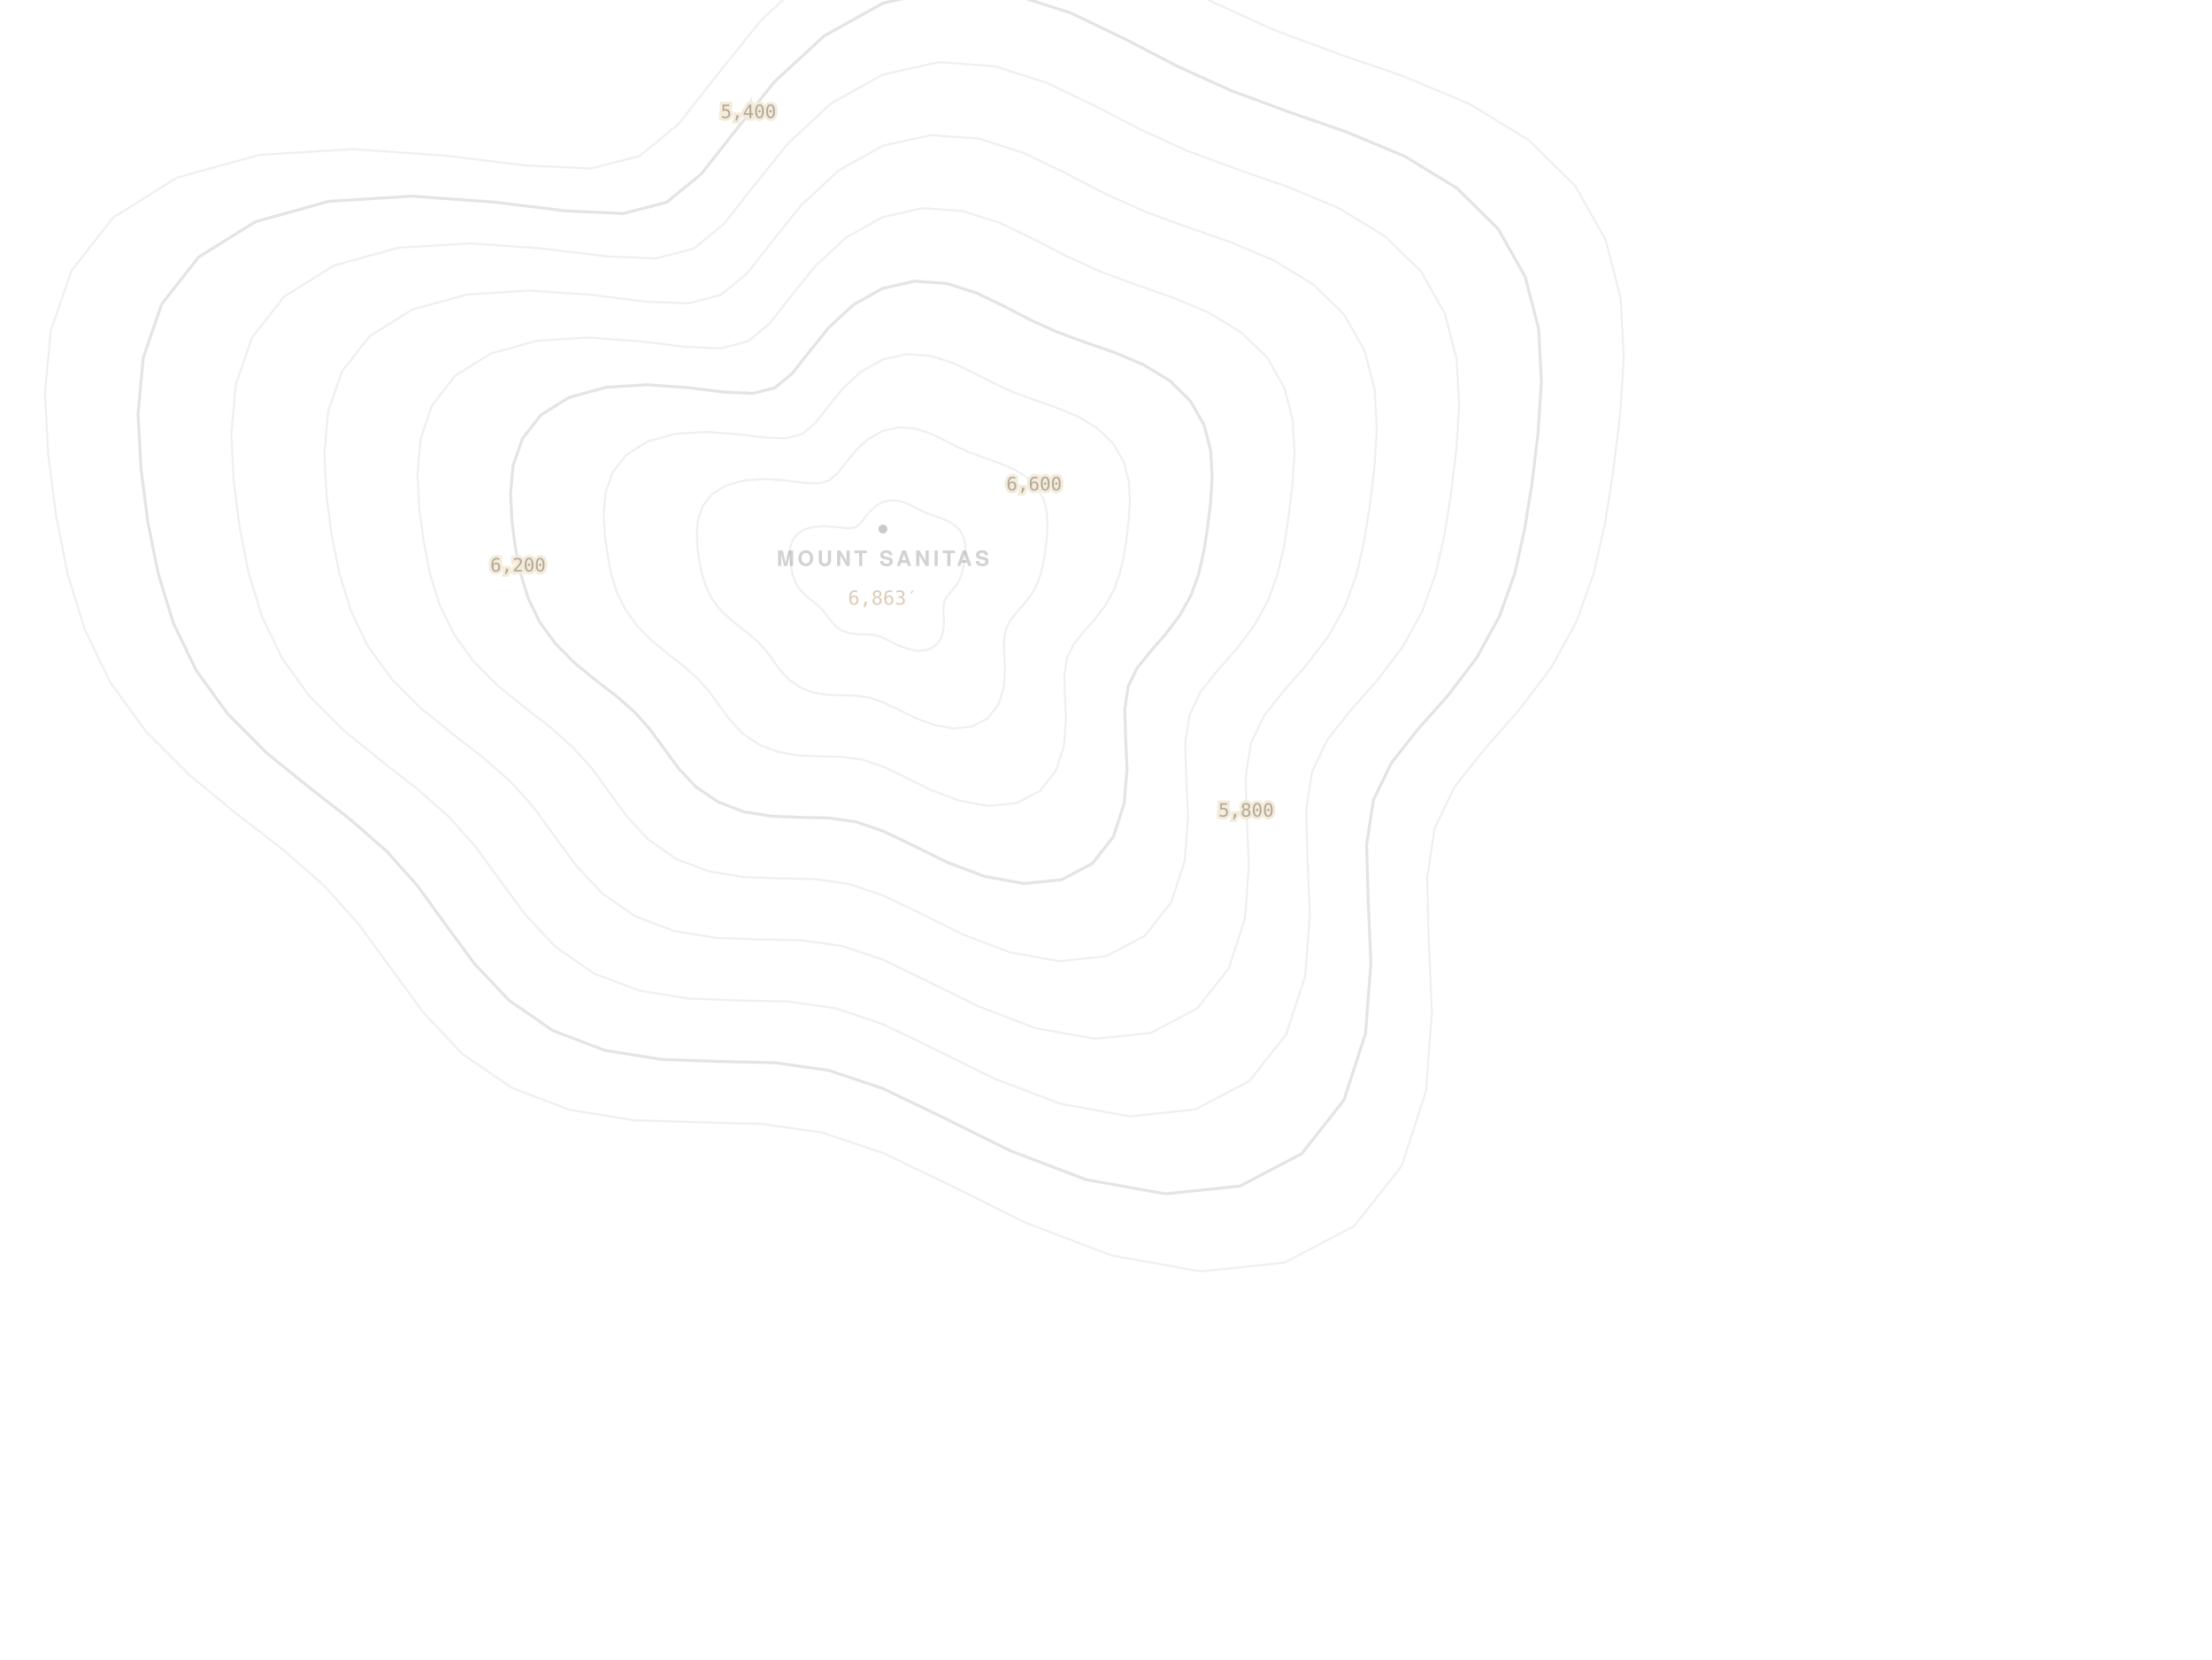
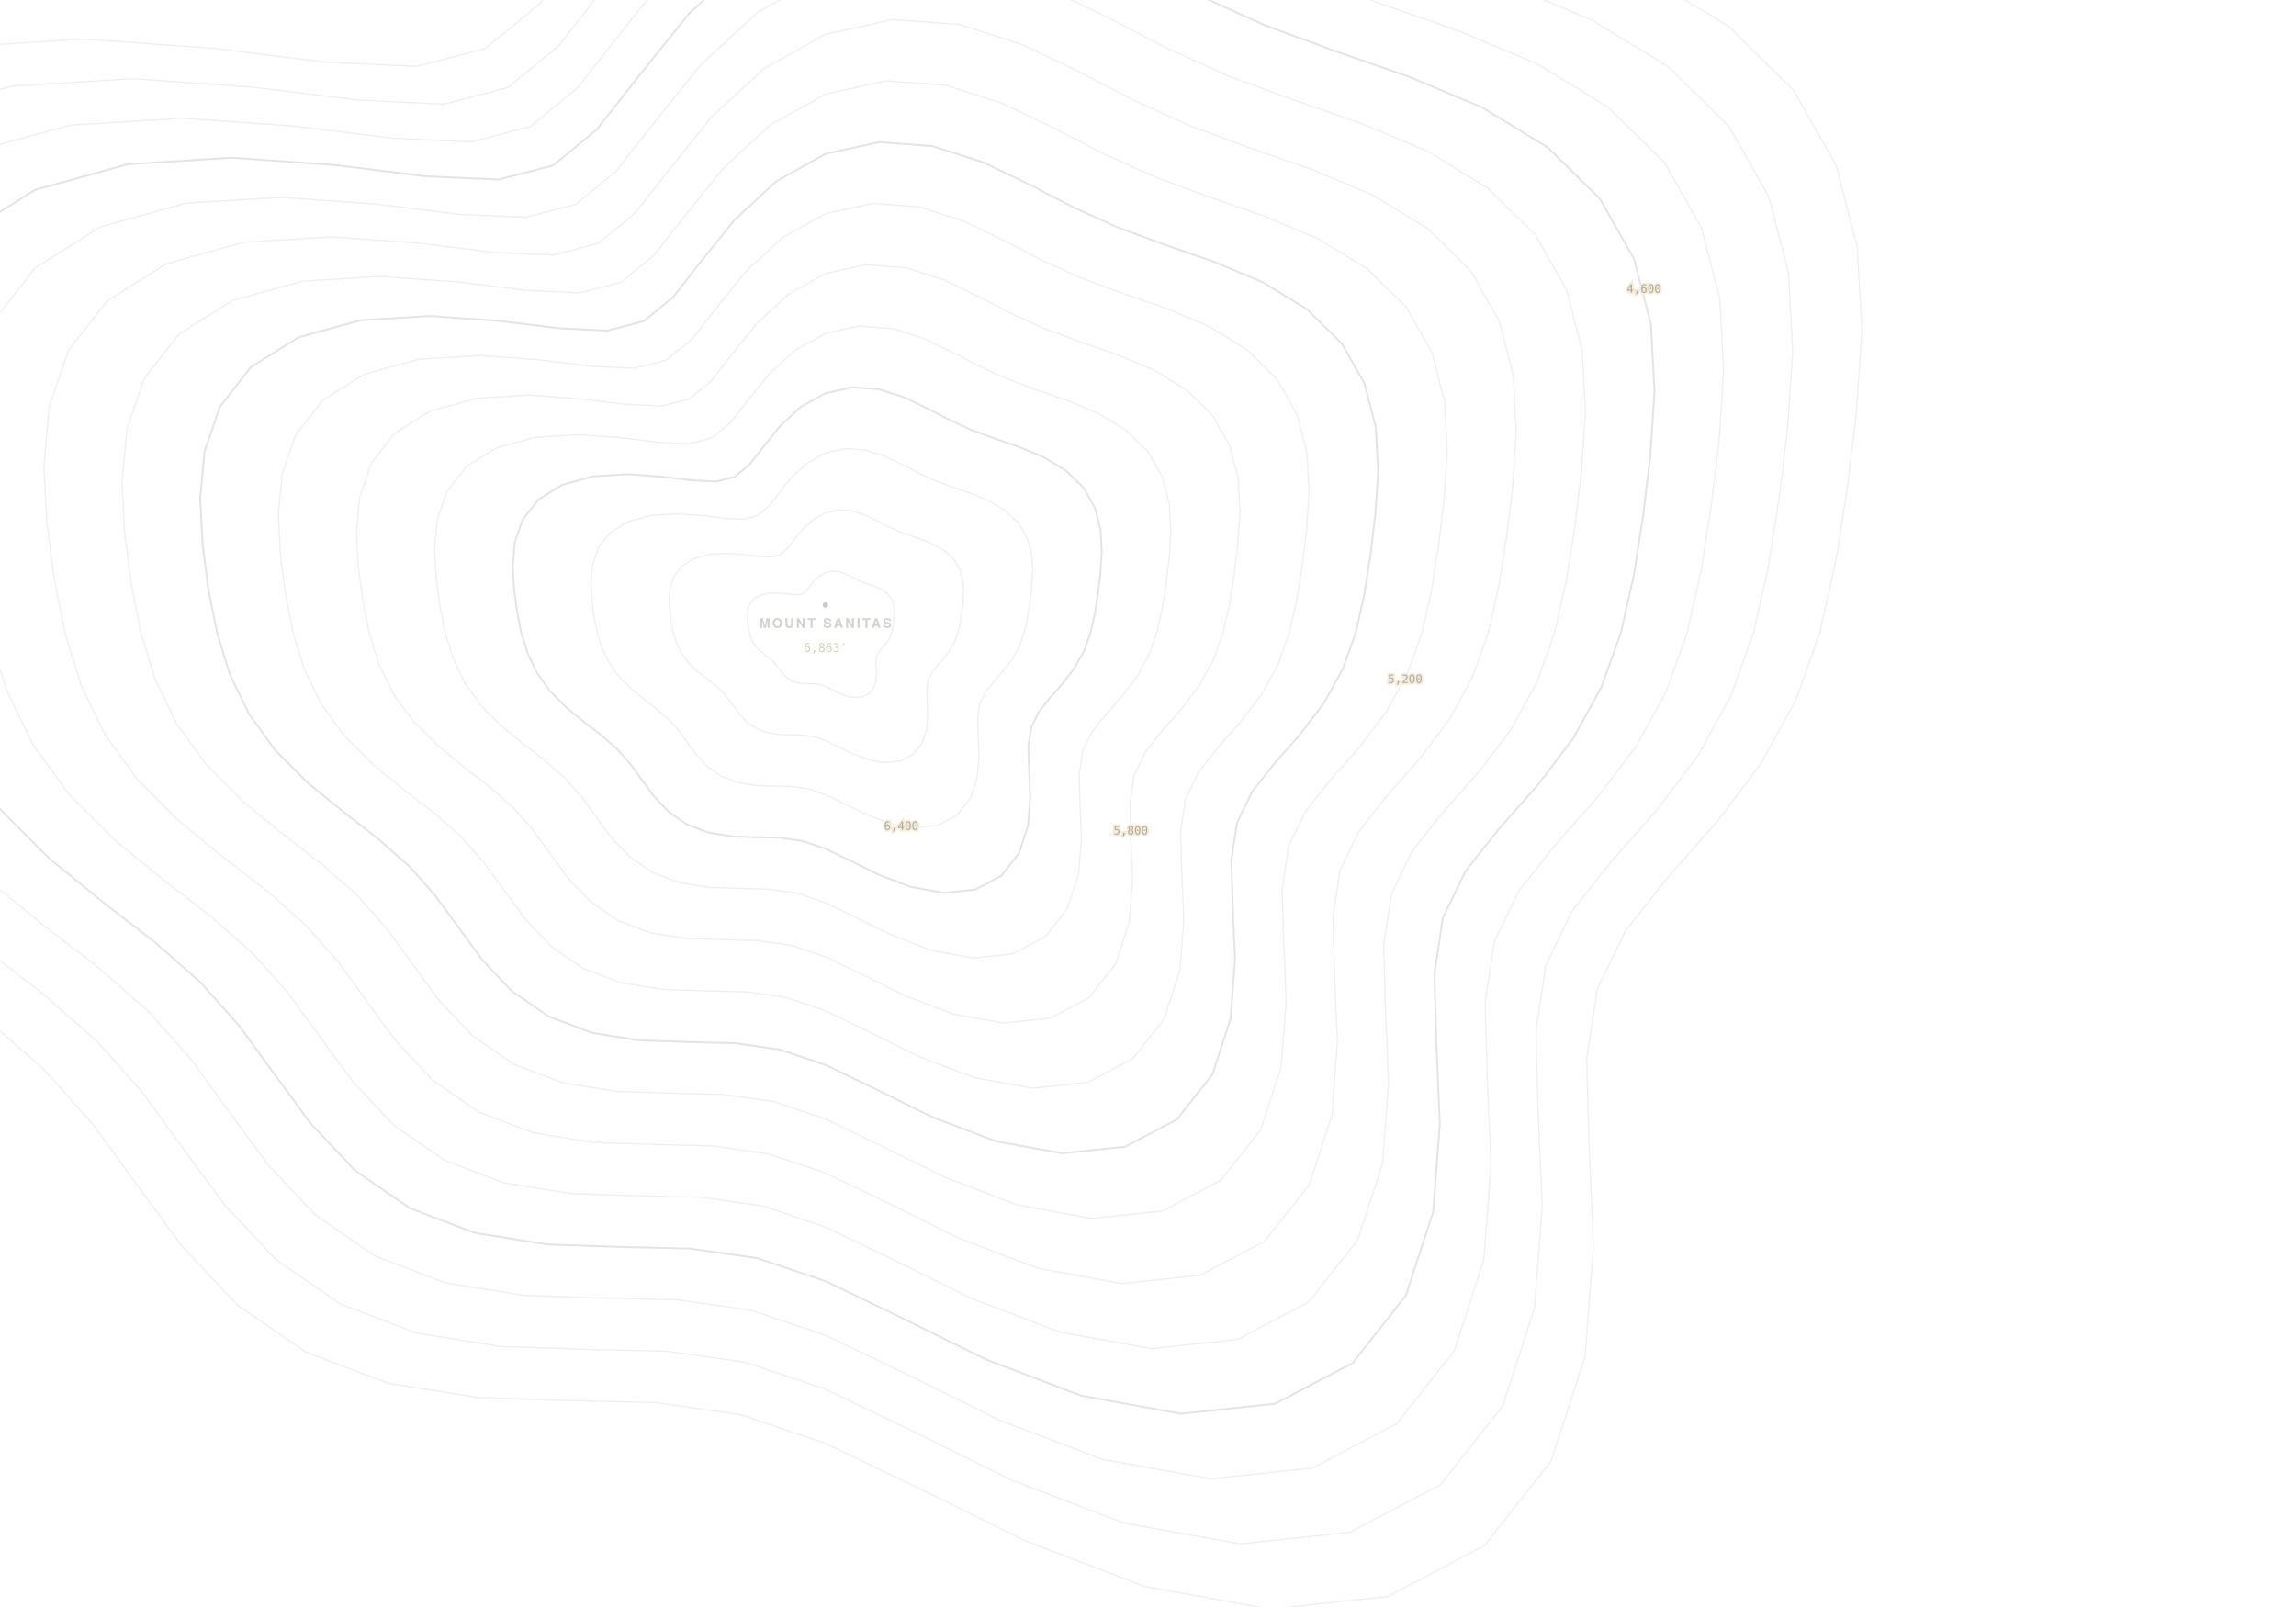
- <svg xmlns="http://www.w3.org/2000/svg" width="1200" height="900" viewBox="0 0 1200 900">
+ <svg xmlns="http://www.w3.org/2000/svg" width="2000" height="1400" viewBox="0 0 2000 1400">
  <style>
  .c  { fill:none; stroke:#2A1B11; stroke-opacity:0.07; stroke-width:1.1; }
  .ix { fill:none; stroke:#2A1B11; stroke-opacity:0.12; stroke-width:1.6; }
  .ct { font:500 10px 'IBM Plex Mono',ui-monospace,monospace; fill:#2A1B11; fill-opacity:0.32;
        stroke:#F4ECDB; stroke-width:3; paint-order:stroke; }
  .pk { font:600 11.5px 'Inter Tight','Helvetica Neue',sans-serif; letter-spacing:0.15em; fill:#2A1B11; fill-opacity:0.2; }
  .el { font:500 10.5px 'IBM Plex Mono',ui-monospace,monospace; fill:#9C6A33; fill-opacity:0.34; }
  .dot { fill:#2A1B11; fill-opacity:0.24; }
</style>
-   <path class="c" d="M521.8,311.0 L520.8,313.9 L519.3,316.7 L517.4,319.2 L515.3,321.6 L513.5,323.9 L512.3,326.4 L511.8,329.4 L511.9,333.1 L512.1,337.5 L511.7,342.2 L510.3,346.7 L507.4,350.3 L503.2,352.5 L498.1,353.1 L492.8,352.1 L487.6,350.2 L483.0,347.9 L479.0,345.9 L475.3,344.7 L471.7,344.2 L467.9,344.1 L464.0,344.0 L460.1,343.3 L456.6,342.0 L453.6,340.0 L451.3,337.4 L449.3,334.8 L447.4,332.2 L445.3,329.9 L442.9,327.7 L440.1,325.5 L437.2,323.2 L434.6,320.5 L432.4,317.6 L430.9,314.4 L429.8,311.0 L429.2,307.5 L428.7,303.9 L428.5,300.2 L428.8,296.4 L430.1,292.8 L432.6,289.6 L436.4,287.2 L441.4,285.8 L447.0,285.4 L452.6,285.8 L457.5,286.4 L461.4,286.6 L464.3,285.8 L466.7,283.9 L469.0,281.0 L471.7,277.7 L475.0,274.6 L479.0,272.3 L483.3,271.4 L487.7,271.7 L491.7,273.0 L495.5,274.8 L499.0,276.6 L502.6,278.3 L506.4,279.7 L510.4,281.1 L514.4,282.7 L517.9,284.9 L520.7,287.6 L522.6,290.9 L523.5,294.4 L523.7,298.0 L523.4,301.5 L523.0,304.8 L522.5,308.0 L521.8,311.0 Z" />
-   <path class="c" d="M564.7,311.0 L562.6,316.9 L559.6,322.4 L555.7,327.4 L551.6,332.1 L547.9,336.7 L545.5,341.7 L544.6,347.7 L544.8,355.2 L545.2,363.9 L544.5,373.4 L541.5,382.4 L535.8,389.7 L527.4,394.1 L517.3,395.2 L506.5,393.2 L496.3,389.3 L487.1,384.8 L479.0,380.9 L471.6,378.4 L464.4,377.4 L456.8,377.2 L449.0,376.9 L441.3,375.7 L434.2,373.0 L428.3,368.9 L423.5,363.9 L419.6,358.5 L415.9,353.4 L411.7,348.7 L406.8,344.4 L401.2,340.0 L395.4,335.3 L390.1,330.1 L385.8,324.1 L382.8,317.7 L380.7,311.0 L379.3,304.0 L378.4,296.8 L378.0,289.3 L378.7,281.8 L381.2,274.5 L386.2,268.1 L393.9,263.3 L403.9,260.6 L415.1,259.9 L426.2,260.6 L436.0,261.9 L443.8,262.2 L449.7,260.7 L454.4,256.8 L458.9,251.0 L464.3,244.3 L471.0,238.1 L479.0,233.7 L487.7,231.8 L496.3,232.4 L504.5,235.0 L511.9,238.6 L519.1,242.3 L526.2,245.5 L533.8,248.3 L541.8,251.1 L549.7,254.4 L556.8,258.8 L562.4,264.3 L566.1,270.8 L567.9,277.8 L568.3,285.0 L567.9,292.0 L567.1,298.6 L566.1,304.9 L564.7,311.0 Z" />
-   <path class="c" d="M607.5,311.0 L604.4,319.8 L599.9,328.0 L594.1,335.7 L587.9,342.7 L582.4,349.6 L578.8,357.1 L577.4,366.1 L577.7,377.3 L578.3,390.4 L577.2,404.6 L572.8,418.2 L564.2,429.0 L551.6,435.6 L536.4,437.2 L520.3,434.3 L504.9,428.5 L491.1,421.6 L479.0,415.8 L467.9,412.1 L457.1,410.6 L445.7,410.3 L434.0,409.9 L422.4,408.0 L411.9,404.0 L402.9,397.9 L395.8,390.3 L389.9,382.3 L384.3,374.6 L378.0,367.6 L370.6,361.1 L362.2,354.6 L353.6,347.5 L345.7,339.6 L339.3,330.7 L334.6,321.1 L331.5,311.0 L329.5,300.5 L328.1,289.7 L327.5,278.5 L328.5,267.2 L332.3,256.3 L339.8,246.7 L351.3,239.5 L366.3,235.3 L383.1,234.3 L399.8,235.5 L414.5,237.3 L426.2,237.8 L435.0,235.5 L442.0,229.8 L448.9,221.1 L457.0,211.0 L467.0,201.7 L479.0,195.0 L492.0,192.1 L505.0,193.1 L517.2,197.0 L528.4,202.4 L539.1,207.9 L549.9,212.8 L561.3,217.0 L573.2,221.2 L585.1,226.1 L595.7,232.6 L604.1,240.9 L609.7,250.7 L612.4,261.2 L613.0,272.0 L612.3,282.4 L611.1,292.4 L609.6,301.9 L607.5,311.0 Z" />
-   <path class="ix" d="M650.4,311.0 L646.2,322.7 L640.1,333.7 L632.4,343.9 L624.2,353.3 L616.9,362.4 L612.0,372.4 L610.2,384.5 L610.6,399.3 L611.4,416.9 L609.9,435.8 L604.0,453.9 L592.6,468.4 L575.9,477.2 L555.6,479.3 L534.1,475.4 L513.5,467.6 L495.1,458.5 L479.0,450.8 L464.3,445.8 L449.7,443.7 L434.7,443.4 L419.0,442.8 L403.6,440.4 L389.5,435.0 L377.6,426.9 L368.1,416.8 L360.2,406.0 L352.7,395.8 L344.4,386.4 L334.5,377.7 L323.3,369.1 L311.8,359.7 L301.3,349.1 L292.7,337.3 L286.5,324.5 L282.4,311.0 L279.6,297.0 L277.7,282.6 L277.0,267.7 L278.3,252.6 L283.4,238.0 L293.3,225.2 L308.7,215.6 L328.7,210.1 L351.1,208.7 L373.4,210.3 L393.0,212.7 L408.6,213.4 L420.3,210.4 L429.7,202.7 L438.8,191.1 L449.6,177.7 L463.1,165.2 L479.0,156.4 L496.3,152.5 L513.6,153.8 L529.9,159.0 L544.9,166.2 L559.1,173.6 L573.5,180.1 L588.7,185.7 L604.6,191.2 L620.4,197.9 L634.6,206.5 L645.8,217.5 L653.2,230.5 L656.8,244.7 L657.6,259.0 L656.7,272.9 L655.1,286.2 L653.1,298.8 L650.4,311.0 Z" />
-   <path class="c" d="M693.2,311.0 L688.0,325.6 L680.4,339.4 L670.8,352.1 L660.4,363.8 L651.3,375.3 L645.3,387.8 L643.0,402.9 L643.5,421.4 L644.5,443.4 L642.7,467.0 L635.3,489.6 L621.0,507.7 L600.1,518.7 L574.7,521.4 L547.9,516.6 L522.1,506.8 L499.2,495.4 L479.0,485.7 L460.6,479.5 L442.4,476.9 L423.6,476.5 L404.0,475.8 L384.7,472.7 L367.1,466.1 L352.2,455.8 L340.3,443.2 L330.5,429.8 L321.2,416.9 L310.7,405.3 L298.4,394.4 L284.4,383.6 L270.0,371.9 L256.8,358.6 L246.1,343.8 L238.4,327.8 L233.2,311.0 L229.8,293.6 L227.4,275.5 L226.5,256.9 L228.2,238.0 L234.4,219.8 L246.9,203.8 L266.2,191.8 L291.1,184.9 L319.2,183.1 L347.0,185.1 L371.5,188.1 L391.0,189.0 L405.7,185.2 L417.4,175.6 L428.8,161.1 L442.3,144.3 L459.1,128.8 L479.0,117.7 L500.7,112.9 L522.3,114.5 L542.6,121.0 L561.3,130.0 L579.1,139.2 L597.1,147.4 L616.1,154.4 L636.0,161.3 L655.8,169.6 L673.5,180.4 L687.6,194.2 L696.8,210.4 L701.3,228.1 L702.3,246.0 L701.1,263.4 L699.1,279.9 L696.7,295.8 L693.2,311.0 Z" />
-   <path class="c" d="M736.1,311.0 L729.8,328.6 L720.7,345.1 L709.1,360.3 L696.7,374.4 L685.8,388.2 L678.6,403.2 L675.8,421.2 L676.4,443.5 L677.5,469.8 L675.4,498.2 L666.6,525.3 L649.4,547.1 L624.3,560.3 L593.9,563.5 L561.6,557.7 L530.8,545.9 L503.2,532.3 L479.0,520.6 L456.9,513.2 L435.1,510.1 L412.5,509.6 L389.0,508.8 L365.9,505.1 L344.7,497.1 L326.9,484.8 L312.6,469.6 L300.8,453.5 L289.6,438.1 L277.1,424.1 L262.3,411.1 L245.5,398.1 L228.2,384.0 L212.4,368.2 L199.5,350.4 L190.3,331.2 L184.1,311.0 L179.9,290.1 L177.1,268.4 L176.0,246.0 L178.0,223.4 L185.5,201.5 L200.5,182.4 L223.6,167.9 L253.6,159.7 L287.2,157.6 L320.6,159.9 L350.0,163.6 L373.4,164.6 L391.0,160.0 L405.1,148.5 L418.8,131.1 L434.9,111.0 L455.1,92.4 L479.0,79.0 L505.0,73.3 L531.0,75.2 L555.4,83.0 L577.8,93.8 L599.2,104.9 L620.7,114.6 L643.5,123.0 L667.4,131.3 L691.1,141.3 L712.5,154.3 L729.3,170.8 L740.3,190.3 L745.8,211.5 L746.9,233.0 L745.6,253.9 L743.2,273.7 L740.2,292.7 L736.1,311.0 Z" />
-   <path class="c" d="M778.9,311.0 L771.6,331.5 L761.0,350.8 L747.5,368.6 L733.0,385.0 L720.3,401.0 L711.8,418.5 L708.6,439.6 L709.3,465.6 L710.6,496.3 L708.1,529.4 L697.8,561.0 L677.8,586.4 L648.5,601.8 L613.0,605.6 L575.4,598.8 L539.4,585.1 L507.2,569.2 L479.0,555.6 L453.2,546.9 L427.8,543.3 L401.4,542.7 L374.0,541.7 L347.0,537.4 L322.3,528.1 L301.5,513.7 L284.9,496.1 L271.1,477.3 L258.0,459.3 L243.4,443.0 L226.2,427.8 L206.6,412.6 L186.4,396.2 L167.9,377.7 L153.0,357.0 L142.2,334.6 L134.9,311.0 L130.1,286.6 L126.8,261.3 L125.5,235.2 L127.9,208.8 L136.6,183.3 L154.1,160.9 L181.1,144.1 L216.0,134.4 L255.3,132.0 L294.2,134.8 L328.4,139.0 L355.8,140.2 L376.3,134.9 L392.8,121.4 L408.7,101.1 L427.6,77.7 L451.1,55.9 L479.0,40.4 L509.3,33.7 L539.6,35.9 L568.1,45.0 L594.3,57.6 L619.2,70.5 L644.3,81.9 L670.9,91.7 L698.8,101.4 L726.5,113.0 L751.4,128.2 L771.0,147.4 L783.9,170.2 L790.2,194.9 L791.6,220.0 L790.0,244.3 L787.2,267.5 L783.7,289.7 L778.9,311.0 Z" />
-   <path class="ix" d="M821.8,311.0 L813.4,334.4 L801.3,356.5 L785.9,376.8 L769.3,395.5 L754.8,413.9 L745.1,433.9 L741.4,458.0 L742.2,487.7 L743.7,522.8 L740.8,560.6 L729.1,596.7 L706.2,625.8 L672.7,643.4 L632.2,647.6 L589.2,639.9 L548.0,624.2 L511.3,606.0 L479.0,590.5 L449.5,580.6 L420.5,576.5 L390.3,575.8 L359.0,574.7 L328.2,569.8 L300.0,559.1 L276.2,542.7 L257.2,522.5 L241.4,501.1 L226.5,480.5 L209.8,461.8 L190.0,444.5 L167.7,427.1 L144.6,408.4 L123.5,387.2 L106.4,363.6 L94.0,337.9 L85.8,311.0 L80.2,283.1 L76.5,254.2 L74.9,224.4 L77.7,194.1 L87.7,165.0 L107.7,139.5 L138.5,120.3 L178.4,109.2 L223.3,106.4 L267.8,109.6 L306.9,114.4 L338.2,115.8 L361.7,109.7 L380.4,94.4 L398.7,71.2 L420.2,44.3 L447.1,19.5 L479.0,1.7 L513.7,-6.0 L548.3,-3.4 L580.8,7.0 L610.8,21.4 L639.2,36.2 L668.0,49.2 L698.3,60.4 L730.2,71.5 L761.9,84.7 L790.3,102.0 L812.7,124.1 L827.4,150.1 L834.7,178.3 L836.2,207.0 L834.4,234.8 L831.2,261.3 L827.2,286.6 L821.8,311.0 Z" />
-   <path class="c" d="M864.6,311.0 L855.2,337.3 L841.6,362.1 L824.2,385.0 L805.6,406.1 L789.2,426.7 L778.3,449.3 L774.2,476.4 L775.1,509.8 L776.8,549.3 L773.6,591.9 L760.4,632.5 L734.6,665.1 L696.9,684.9 L651.3,689.7 L602.9,681.0 L556.7,663.4 L515.3,642.9 L479.0,625.4 L445.8,614.3 L413.2,609.7 L379.2,608.8 L344.0,607.7 L309.3,602.1 L277.6,590.1 L250.8,571.7 L229.4,548.9 L211.7,524.8 L194.9,501.7 L176.1,480.7 L153.9,461.2 L128.7,441.7 L102.8,420.5 L79.1,396.7 L59.8,370.1 L45.9,341.3 L36.6,311.0 L30.4,279.6 L26.2,247.1 L24.4,213.6 L27.5,179.5 L38.8,146.8 L61.3,118.1 L95.9,96.4 L140.8,84.0 L191.3,80.9 L241.4,84.4 L285.4,89.8 L320.6,91.4 L347.0,84.6 L368.1,67.3 L388.6,41.2 L412.9,11.0 L443.1,-17.0 L479.0,-37.0 L518.0,-45.6 L557.0,-42.7 L593.5,-31.0 L627.2,-14.8 L659.2,1.8 L691.6,16.4 L725.8,29.1 L761.7,41.5 L797.2,56.4 L829.2,75.9 L854.4,100.7 L871.0,130.0 L879.2,161.7 L880.9,194.0 L878.9,225.3 L875.2,255.1 L870.8,283.6 L864.6,311.0 Z" />
-   <text class="ct" x="561" y="266" text-anchor="middle">6,600</text>
-   <text class="ct" x="281" y="310" text-anchor="middle">6,200</text>
-   <text class="ct" x="676" y="443" text-anchor="middle">5,800</text>
-   <text class="ct" x="406" y="64" text-anchor="middle">5,400</text>
-   <circle class="dot" cx="479" cy="287" r="2.4" />
-   <text class="pk" x="479" y="307" text-anchor="middle">MOUNT SANITAS</text>
-   <text class="el" x="479" y="328" text-anchor="middle">6,863′</text>
+   <path class="c" d="M776.7,551.0 L775.3,554.9 L773.3,558.7 L770.7,562.1 L767.9,565.2 L765.5,568.3 L763.8,571.7 L763.2,575.8 L763.3,580.8 L763.6,586.7 L763.1,593.1 L761.1,599.1 L757.3,604.0 L751.6,607.0 L744.8,607.7 L737.6,606.4 L730.6,603.8 L724.4,600.7 L719.0,598.1 L714.0,596.4 L709.1,595.7 L704.1,595.6 L698.8,595.4 L693.6,594.6 L688.8,592.8 L684.8,590.0 L681.6,586.6 L679.0,583.0 L676.5,579.6 L673.6,576.4 L670.3,573.5 L666.5,570.6 L662.7,567.4 L659.1,563.8 L656.2,559.9 L654.1,555.5 L652.7,551.0 L651.8,546.3 L651.2,541.4 L650.9,536.4 L651.4,531.3 L653.1,526.4 L656.4,522.1 L661.6,518.9 L668.4,517.0 L675.9,516.5 L683.4,517.1 L690.0,517.9 L695.3,518.1 L699.2,517.1 L702.4,514.5 L705.5,510.6 L709.1,506.1 L713.6,501.9 L719.0,498.9 L724.8,497.6 L730.7,498.0 L736.2,499.8 L741.2,502.2 L746.0,504.7 L750.8,506.9 L756.0,508.8 L761.3,510.6 L766.7,512.9 L771.4,515.8 L775.2,519.5 L777.7,523.9 L778.9,528.6 L779.2,533.5 L778.9,538.2 L778.3,542.6 L777.7,546.9 L776.7,551.0 Z" />
+   <path class="c" d="M834.5,551.0 L831.7,558.9 L827.6,566.3 L822.4,573.2 L816.8,579.5 L811.9,585.7 L808.7,592.4 L807.4,600.5 L807.7,610.5 L808.2,622.4 L807.2,635.1 L803.3,647.3 L795.5,657.1 L784.3,663.0 L770.6,664.4 L756.1,661.8 L742.3,656.5 L729.9,650.4 L719.0,645.2 L709.1,641.8 L699.3,640.5 L689.1,640.2 L678.6,639.9 L668.2,638.2 L658.7,634.6 L650.7,629.1 L644.2,622.3 L638.9,615.0 L633.9,608.1 L628.3,601.8 L621.6,596.0 L614.1,590.1 L606.3,583.8 L599.2,576.7 L593.4,568.7 L589.3,560.1 L586.5,551.0 L584.6,541.6 L583.4,531.9 L582.9,521.8 L583.8,511.6 L587.2,501.8 L593.9,493.2 L604.3,486.7 L617.7,483.0 L632.8,482.1 L647.8,483.1 L661.0,484.8 L671.5,485.2 L679.5,483.2 L685.8,478.0 L691.9,470.2 L699.2,461.1 L708.3,452.8 L719.0,446.8 L730.7,444.2 L742.3,445.1 L753.3,448.6 L763.4,453.4 L773.0,458.4 L782.7,462.8 L792.9,466.6 L803.7,470.3 L814.3,474.8 L823.9,480.6 L831.4,488.0 L836.4,496.8 L838.9,506.3 L839.4,516.0 L838.8,525.3 L837.7,534.3 L836.3,542.8 L834.5,551.0 Z" />
+   <path class="c" d="M892.2,551.0 L888.0,562.8 L881.9,574.0 L874.1,584.2 L865.7,593.7 L858.4,603.0 L853.5,613.1 L851.6,625.3 L852.0,640.3 L852.8,658.0 L851.3,677.2 L845.4,695.4 L833.8,710.1 L816.9,719.0 L796.4,721.2 L774.7,717.2 L753.9,709.3 L735.3,700.1 L719.0,692.3 L704.1,687.3 L689.4,685.2 L674.2,684.8 L658.4,684.3 L642.8,681.8 L628.5,676.4 L616.5,668.1 L606.9,657.9 L598.9,647.1 L591.4,636.7 L582.9,627.2 L572.9,618.5 L561.6,609.7 L550.0,600.2 L539.3,589.5 L530.7,577.6 L524.4,564.6 L520.2,551.0 L517.4,536.9 L515.5,522.3 L514.8,507.2 L516.2,491.9 L521.2,477.2 L531.3,464.3 L546.9,454.6 L567.1,449.0 L589.8,447.6 L612.2,449.2 L632.0,451.6 L647.8,452.4 L659.7,449.3 L669.2,441.5 L678.4,429.8 L689.3,416.2 L702.9,403.7 L719.0,394.7 L736.5,390.8 L754.0,392.1 L770.5,397.4 L785.6,404.6 L800.0,412.1 L814.5,418.7 L829.9,424.3 L846.0,429.9 L862.0,436.6 L876.3,445.4 L887.7,456.5 L895.1,469.7 L898.8,483.9 L899.6,498.4 L898.6,512.5 L897.0,525.9 L895.0,538.7 L892.2,551.0 Z" />
+   <path class="ix" d="M950.0,551.0 L944.4,566.8 L936.2,581.6 L925.8,595.3 L914.6,608.0 L904.8,620.3 L898.3,633.8 L895.8,650.1 L896.4,670.1 L897.4,693.7 L895.5,719.2 L887.5,743.6 L872.1,763.1 L849.6,775.0 L822.2,777.9 L793.2,772.6 L765.5,762.1 L740.7,749.8 L719.0,739.4 L699.1,732.7 L679.6,729.9 L659.2,729.4 L638.2,728.7 L617.3,725.4 L598.3,718.2 L582.3,707.2 L569.5,693.5 L558.9,679.1 L548.8,665.2 L537.6,652.6 L524.3,640.9 L509.2,629.3 L493.6,616.6 L479.4,602.4 L467.9,586.4 L459.6,569.2 L454.0,551.0 L450.3,532.2 L447.7,512.7 L446.7,492.6 L448.5,472.3 L455.3,452.6 L468.8,435.4 L489.5,422.5 L516.4,415.0 L546.7,413.1 L576.6,415.3 L603.0,418.5 L624.1,419.5 L639.9,415.4 L652.6,405.0 L664.9,389.4 L679.4,371.3 L697.5,354.5 L719.0,342.6 L742.4,337.4 L765.7,339.1 L787.6,346.1 L807.8,355.8 L827.0,365.8 L846.3,374.6 L866.8,382.1 L888.3,389.6 L909.6,398.5 L928.8,410.2 L943.9,425.0 L953.8,442.5 L958.7,461.6 L959.7,480.9 L958.5,499.7 L956.4,517.5 L953.7,534.6 L950.0,551.0 Z" />
+   <path class="c" d="M1007.7,551.0 L1000.7,570.7 L990.5,589.3 L977.5,606.4 L963.5,622.2 L951.3,637.7 L943.1,654.5 L940.0,674.8 L940.7,699.8 L942.0,729.4 L939.6,761.3 L929.7,791.7 L910.4,816.1 L882.2,831.0 L848.0,834.6 L811.8,828.1 L777.2,814.8 L746.2,799.5 L719.0,786.5 L694.2,778.1 L669.7,774.6 L644.3,774.0 L617.9,773.1 L591.9,769.0 L568.2,760.0 L548.2,746.2 L532.1,729.2 L518.9,711.1 L506.3,693.8 L492.2,678.0 L475.6,663.4 L456.7,648.8 L437.3,633.0 L419.5,615.2 L405.1,595.3 L394.7,573.7 L387.7,551.0 L383.1,527.5 L379.9,503.2 L378.6,478.0 L380.9,452.6 L389.4,428.0 L406.2,406.5 L432.2,390.3 L465.8,381.0 L503.6,378.7 L541.0,381.3 L574.1,385.4 L600.4,386.6 L620.2,381.4 L636.0,368.5 L651.3,349.0 L669.5,326.4 L692.1,305.4 L719.0,290.5 L748.2,284.0 L777.4,286.2 L804.8,294.9 L830.0,307.0 L854.0,319.5 L878.2,330.4 L903.8,339.9 L930.6,349.2 L957.3,360.4 L981.2,375.0 L1000.1,393.5 L1012.5,415.4 L1018.6,439.2 L1019.9,463.4 L1018.4,486.8 L1015.7,509.1 L1012.4,530.5 L1007.7,551.0 Z" />
+   <path class="c" d="M1065.5,551.0 L1057.1,574.7 L1044.8,597.0 L1029.2,617.5 L1012.5,636.4 L997.8,655.0 L988.0,675.2 L984.2,699.6 L985.1,729.6 L986.6,765.1 L983.7,803.4 L971.8,839.8 L948.6,869.2 L914.8,887.0 L873.8,891.3 L830.4,883.5 L788.8,867.6 L751.6,849.3 L719.0,833.5 L689.2,823.5 L659.9,819.4 L629.4,818.6 L597.7,817.6 L566.5,812.6 L538.0,801.8 L514.0,785.2 L494.7,764.8 L478.8,743.1 L463.7,722.4 L446.9,703.4 L426.9,685.9 L404.3,668.4 L381.0,649.4 L359.6,628.0 L342.3,604.1 L329.9,578.2 L321.5,551.0 L315.9,522.8 L312.1,493.6 L310.6,463.4 L313.3,432.9 L323.5,403.4 L343.6,377.6 L374.8,358.2 L415.1,347.0 L460.5,344.2 L505.5,347.4 L545.1,352.3 L576.6,353.7 L600.4,347.5 L619.4,332.0 L637.8,308.6 L659.6,281.4 L686.8,256.3 L719.0,238.3 L754.0,230.6 L789.0,233.2 L821.9,243.7 L852.2,258.3 L880.9,273.2 L910.0,286.3 L940.7,297.7 L973.0,308.9 L1004.9,322.3 L1033.7,339.8 L1056.3,362.1 L1071.2,388.3 L1078.6,416.9 L1080.1,445.9 L1078.3,474.0 L1075.0,500.8 L1071.0,526.4 L1065.5,551.0 Z" />
+   <path class="c" d="M1123.2,551.0 L1113.4,578.6 L1099.1,604.6 L1080.9,628.6 L1061.4,650.7 L1044.2,672.3 L1032.8,695.9 L1028.4,724.3 L1029.4,759.4 L1031.2,800.8 L1027.8,845.4 L1013.9,888.0 L986.9,922.2 L947.5,943.0 L899.6,948.0 L848.9,938.9 L800.4,920.4 L757.1,899.0 L719.0,880.6 L684.2,868.9 L650.0,864.1 L614.4,863.2 L577.5,862.0 L541.1,856.2 L507.8,843.6 L479.8,824.3 L457.4,800.4 L438.8,775.1 L421.2,750.9 L401.5,728.9 L378.2,708.4 L351.8,688.0 L324.6,665.8 L299.7,640.9 L279.6,613.0 L265.0,582.8 L255.2,551.0 L248.7,518.1 L244.3,484.0 L242.5,448.9 L245.7,413.2 L257.5,378.9 L281.1,348.7 L317.4,326.0 L364.5,313.0 L417.4,309.7 L469.9,313.5 L516.1,319.2 L552.9,320.8 L580.6,313.6 L602.8,295.5 L624.3,268.1 L649.7,236.5 L681.4,207.2 L719.0,186.2 L759.9,177.2 L800.7,180.2 L839.1,192.5 L874.4,209.5 L907.9,226.9 L941.8,242.2 L977.7,255.5 L1015.3,268.5 L1052.6,284.1 L1086.1,304.6 L1112.5,330.6 L1129.9,361.2 L1138.5,394.5 L1140.3,428.3 L1138.2,461.1 L1134.4,492.4 L1129.7,522.3 L1123.2,551.0 Z" />
+   <path class="ix" d="M1181.0,551.0 L1169.8,582.5 L1153.4,612.3 L1132.6,639.7 L1110.3,664.9 L1090.7,689.7 L1077.6,716.6 L1072.6,749.1 L1073.8,789.1 L1075.8,836.4 L1071.9,887.5 L1056.1,936.1 L1025.2,975.2 L980.1,999.0 L925.4,1004.7 L867.5,994.3 L812.0,973.1 L762.5,948.7 L719.0,927.7 L679.3,914.4 L640.1,908.8 L599.5,907.8 L557.3,906.4 L515.7,899.8 L477.7,885.4 L445.6,863.3 L420.0,836.1 L398.8,807.2 L378.6,779.5 L356.1,754.3 L329.5,730.9 L299.4,707.5 L268.3,682.2 L239.8,653.7 L216.8,621.8 L200.1,587.3 L189.0,551.0 L181.5,513.4 L176.5,474.5 L174.4,434.3 L178.1,393.5 L191.6,354.3 L218.5,319.8 L260.0,293.9 L313.9,279.0 L374.4,275.3 L434.3,279.5 L487.1,286.0 L529.2,288.0 L560.9,279.7 L586.2,259.0 L610.7,227.7 L639.8,191.6 L676.0,158.1 L719.0,134.1 L765.7,123.8 L812.4,127.3 L856.2,141.3 L896.6,160.7 L934.9,180.6 L973.7,198.1 L1014.6,213.2 L1057.6,228.1 L1100.2,246.0 L1138.5,269.4 L1168.7,299.1 L1188.6,334.1 L1198.4,372.2 L1200.5,410.8 L1198.0,448.3 L1193.7,484.0 L1188.4,518.1 L1181.0,551.0 Z" />
+   <path class="c" d="M1238.7,551.0 L1226.1,586.5 L1207.7,619.9 L1184.3,650.7 L1159.2,679.2 L1137.1,707.0 L1122.5,737.3 L1116.9,773.9 L1118.1,818.9 L1120.4,872.1 L1116.0,929.5 L1098.2,984.3 L1063.4,1028.3 L1012.7,1055.0 L951.2,1061.5 L886.0,1049.7 L823.7,1025.9 L767.9,998.4 L719.0,974.8 L674.3,959.8 L630.3,953.5 L584.5,952.4 L537.1,950.8 L490.3,943.4 L447.5,927.2 L411.5,902.3 L382.6,871.7 L358.8,839.2 L336.1,808.0 L310.8,779.7 L280.8,753.4 L246.9,727.1 L212.0,698.6 L180.0,666.5 L154.0,630.7 L135.3,591.9 L122.7,551.0 L114.3,508.7 L108.6,464.9 L106.3,419.7 L110.5,373.8 L125.7,329.7 L156.0,290.9 L202.7,261.8 L263.2,245.0 L331.3,240.8 L398.7,245.6 L458.1,252.9 L505.4,255.1 L541.1,245.8 L569.5,222.5 L597.2,187.3 L629.9,146.7 L670.7,109.0 L719.0,82.0 L771.6,70.4 L824.1,74.3 L873.4,90.1 L918.8,111.9 L961.9,134.3 L1005.5,154.0 L1051.6,171.0 L1100.0,187.8 L1147.9,207.9 L1191.0,234.2 L1225.0,267.6 L1247.3,307.0 L1258.3,349.8 L1260.7,393.3 L1257.9,435.5 L1253.1,475.7 L1247.0,514.0 L1238.7,551.0 Z" />
+   <path class="c" d="M1296.5,551.0 L1282.4,590.4 L1262.0,627.6 L1236.0,661.8 L1208.1,693.4 L1183.6,724.3 L1167.3,758.1 L1161.1,798.6 L1162.5,848.7 L1165.0,907.8 L1160.2,971.6 L1140.4,1032.4 L1101.7,1081.3 L1045.4,1111.0 L977.0,1118.2 L904.6,1105.1 L835.3,1078.7 L773.4,1048.1 L719.0,1021.9 L669.3,1005.2 L620.4,998.3 L569.6,997.0 L516.9,995.3 L464.9,987.0 L417.3,969.0 L377.3,941.4 L345.2,907.3 L318.7,871.2 L293.5,836.6 L265.4,805.1 L232.2,775.9 L194.4,746.7 L155.6,715.0 L120.1,679.4 L91.2,639.6 L70.4,596.4 L56.5,551.0 L47.2,504.0 L40.8,455.3 L38.3,405.1 L42.9,354.1 L59.8,305.1 L93.4,262.1 L145.3,229.6 L212.6,211.0 L288.2,206.4 L363.1,211.7 L429.1,219.8 L481.7,222.2 L521.3,211.9 L552.9,186.0 L583.7,146.9 L620.0,101.7 L665.3,59.9 L719.0,29.9 L777.4,17.0 L835.7,21.3 L890.5,38.8 L941.0,63.1 L988.9,88.0 L1037.3,109.9 L1088.5,128.8 L1142.3,147.4 L1195.5,169.8 L1243.4,199.0 L1281.2,236.1 L1306.0,279.9 L1318.3,327.4 L1320.8,375.8 L1317.8,422.6 L1312.4,467.3 L1305.7,509.9 L1296.5,551.0 Z" />
+   <path class="c" d="M1354.2,551.0 L1338.8,594.4 L1316.3,635.3 L1287.7,672.9 L1257.0,707.7 L1230.0,741.6 L1212.1,778.8 L1205.3,823.4 L1206.8,878.5 L1209.6,943.5 L1204.3,1013.7 L1182.5,1080.5 L1140.0,1134.3 L1078.0,1166.9 L1002.8,1174.9 L923.2,1160.5 L846.9,1131.4 L778.8,1097.8 L719.0,1069.0 L664.4,1050.6 L610.6,1043.0 L554.7,1041.7 L496.7,1039.7 L439.4,1030.6 L387.2,1010.8 L343.1,980.4 L307.9,943.0 L278.7,903.2 L251.0,865.2 L220.1,830.5 L183.5,798.3 L142.0,766.2 L99.3,731.4 L60.2,692.2 L28.5,648.4 L5.6,600.9 L-9.8,551.0 L-20.0,499.3 L-27.0,445.8 L-29.8,390.5 L-24.7,334.4 L-6.2,280.5 L30.9,233.2 L87.9,197.5 L161.9,177.0 L245.1,171.9 L327.5,177.8 L400.1,186.7 L458.0,189.3 L501.6,178.0 L536.3,149.5 L570.1,106.5 L610.1,56.8 L659.9,10.7 L719.0,-22.2 L783.2,-36.4 L847.4,-31.6 L907.7,-12.4 L963.2,14.3 L1015.9,41.6 L1069.2,65.8 L1125.5,86.6 L1184.6,107.1 L1243.2,131.6 L1295.9,163.8 L1337.4,204.6 L1364.7,252.7 L1378.2,305.1 L1381.0,358.2 L1377.7,409.8 L1371.8,458.9 L1364.4,505.8 L1354.2,551.0 Z" />
+   <path class="ix" d="M1412.0,551.0 L1395.1,598.3 L1370.6,642.9 L1339.4,684.0 L1305.9,721.9 L1276.5,759.0 L1256.9,799.5 L1249.5,848.2 L1251.2,908.2 L1254.2,979.2 L1248.4,1055.7 L1224.6,1128.7 L1178.3,1187.4 L1110.7,1222.9 L1028.7,1231.6 L941.7,1215.9 L858.6,1184.2 L784.2,1147.5 L719.0,1116.1 L659.4,1096.0 L600.7,1087.7 L539.7,1086.3 L476.5,1084.1 L414.0,1074.2 L357.0,1052.6 L309.0,1019.5 L270.5,978.6 L238.7,935.3 L208.4,893.7 L174.7,855.9 L134.8,820.8 L89.5,785.8 L42.9,747.8 L0.3,705.1 L-34.3,657.3 L-59.3,605.5 L-76.0,551.0 L-87.2,494.6 L-94.8,436.2 L-97.9,375.9 L-92.4,314.8 L-72.1,255.9 L-31.7,204.3 L30.6,165.4 L111.3,143.1 L202.0,137.4 L291.9,143.8 L371.1,153.6 L434.3,156.4 L481.8,144.1 L519.7,113.0 L556.6,66.1 L600.2,11.9 L654.5,-38.4 L719.0,-74.3 L789.1,-89.8 L859.1,-84.6 L924.8,-63.6 L985.4,-34.5 L1042.9,-4.7 L1101.0,21.7 L1162.5,44.3 L1227.0,66.7 L1290.9,93.5 L1348.3,128.5 L1393.6,173.1 L1423.4,225.6 L1438.1,282.7 L1441.2,340.7 L1437.6,397.0 L1431.1,450.6 L1423.1,501.7 L1412.0,551.0 Z" />
+   <path class="c" d="M1469.7,551.0 L1451.5,602.3 L1424.9,650.6 L1391.1,695.1 L1354.8,736.1 L1323.0,776.3 L1301.8,820.2 L1293.7,872.9 L1295.5,938.0 L1298.8,1014.8 L1292.5,1097.8 L1266.8,1176.8 L1216.5,1240.4 L1143.3,1278.9 L1054.5,1288.3 L960.3,1271.4 L870.2,1237.0 L789.7,1197.2 L719.0,1163.2 L654.4,1141.5 L590.8,1132.4 L524.8,1130.9 L456.2,1128.5 L388.6,1117.8 L326.9,1094.4 L274.8,1058.5 L233.1,1014.3 L198.7,967.3 L165.9,922.3 L129.4,881.3 L86.1,843.3 L37.1,805.4 L-13.4,764.3 L-59.6,717.9 L-97.1,666.1 L-124.1,610.0 L-142.3,551.0 L-154.4,489.9 L-162.6,426.6 L-166.0,361.3 L-160.0,295.1 L-138.0,231.3 L-94.3,175.4 L-26.8,133.2 L60.6,109.1 L158.9,103.0 L256.3,109.9 L342.2,120.4 L410.5,123.6 L462.0,110.2 L503.1,76.5 L543.1,25.7 L590.3,-33.0 L649.2,-87.5 L719.0,-126.4 L794.9,-143.2 L870.8,-137.6 L942.0,-114.8 L1007.6,-83.3 L1069.9,-51.0 L1132.9,-22.5 L1199.4,2.1 L1269.3,26.4 L1338.5,55.4 L1400.8,93.3 L1449.8,141.6 L1482.1,198.5 L1498.1,260.4 L1501.4,323.2 L1497.5,384.1 L1490.4,442.2 L1481.7,497.6 L1469.7,551.0 Z" />
+   <path class="c" d="M1527.5,551.0 L1507.8,606.2 L1479.2,658.2 L1442.8,706.2 L1403.7,750.4 L1369.4,793.6 L1346.6,840.9 L1337.9,897.7 L1339.8,967.8 L1343.4,1050.5 L1336.6,1139.8 L1308.9,1225.0 L1254.8,1293.4 L1175.9,1334.9 L1080.3,1345.0 L978.8,1326.8 L881.8,1289.7 L795.1,1246.9 L719.0,1210.3 L649.5,1186.9 L581.0,1177.2 L509.8,1175.5 L436.0,1173.0 L363.2,1161.4 L296.7,1136.2 L240.6,1097.5 L195.7,1049.9 L158.6,999.3 L123.4,950.8 L84.0,906.7 L37.4,865.8 L-15.4,825.0 L-69.7,780.7 L-119.5,730.7 L-159.9,675.0 L-189.0,614.6 L-208.5,551.0 L-221.6,485.2 L-230.4,417.1 L-234.0,346.7 L-227.6,275.4 L-203.9,206.7 L-156.8,146.5 L-84.2,101.1 L10.0,75.1 L115.9,68.5 L220.7,76.0 L313.2,87.3 L386.8,90.7 L442.3,76.3 L486.5,40.0 L529.5,-14.7 L580.4,-78.0 L643.8,-136.6 L719.0,-178.5 L800.8,-196.6 L882.4,-190.5 L959.2,-166.0 L1029.8,-132.1 L1096.9,-97.3 L1164.7,-66.6 L1236.4,-40.1 L1311.6,-14.0 L1386.2,17.3 L1453.2,58.1 L1506.0,110.1 L1540.8,171.4 L1558.0,238.0 L1561.6,305.7 L1557.3,371.3 L1549.8,433.8 L1540.4,493.5 L1527.5,551.0 Z" />
+   <path class="c" d="M1585.2,551.0 L1564.2,610.2 L1533.5,665.9 L1494.5,717.2 L1452.6,764.6 L1415.9,811.0 L1391.4,861.6 L1382.1,922.4 L1384.2,997.5 L1388.0,1086.2 L1380.7,1181.9 L1351.0,1273.1 L1293.1,1346.4 L1208.6,1390.9 L1106.1,1401.8 L997.4,1382.2 L893.5,1342.5 L800.5,1296.6 L719.0,1257.4 L644.5,1232.3 L571.1,1221.9 L494.9,1220.1 L415.8,1217.4 L337.8,1205.0 L266.5,1178.0 L206.5,1136.6 L158.4,1085.5 L118.6,1031.3 L80.8,979.4 L38.6,932.1 L-11.3,888.3 L-67.8,844.5 L-126.1,797.1 L-179.4,743.6 L-222.6,683.8 L-253.8,619.1 L-274.8,551.0 L-288.8,480.5 L-298.3,407.5 L-302.1,332.1 L-295.2,255.7 L-269.8,182.1 L-219.4,117.6 L-141.5,69.0 L-40.6,41.1 L72.8,34.0 L185.1,42.0 L284.2,54.2 L363.1,57.8 L422.5,42.3 L469.9,3.5 L516.0,-55.1 L570.5,-122.9 L638.4,-185.7 L719.0,-230.6 L806.6,-250.0 L894.1,-243.5 L976.3,-217.2 L1052.0,-180.9 L1123.9,-143.6 L1196.5,-110.7 L1273.3,-82.3 L1353.9,-54.4 L1433.8,-20.9 L1505.7,22.9 L1562.3,78.6 L1599.5,144.3 L1617.9,215.7 L1621.8,288.1 L1617.2,358.5 L1609.1,425.4 L1599.1,489.4 L1585.2,551.0 Z" />
+   <text class="ct" x="785" y="723" text-anchor="middle">6,400</text>
+   <text class="ct" x="985" y="727" text-anchor="middle">5,800</text>
+   <text class="ct" x="1224" y="595" text-anchor="middle">5,200</text>
+   <text class="ct" x="1432" y="255" text-anchor="middle">4,600</text>
+   <text class="ct" x="1181" y="-114" text-anchor="middle">4,000</text>
+   <circle class="dot" cx="719" cy="527" r="2.4" />
+   <text class="pk" x="719" y="547" text-anchor="middle">MOUNT SANITAS</text>
+   <text class="el" x="719" y="568" text-anchor="middle">6,863′</text>
</svg>
